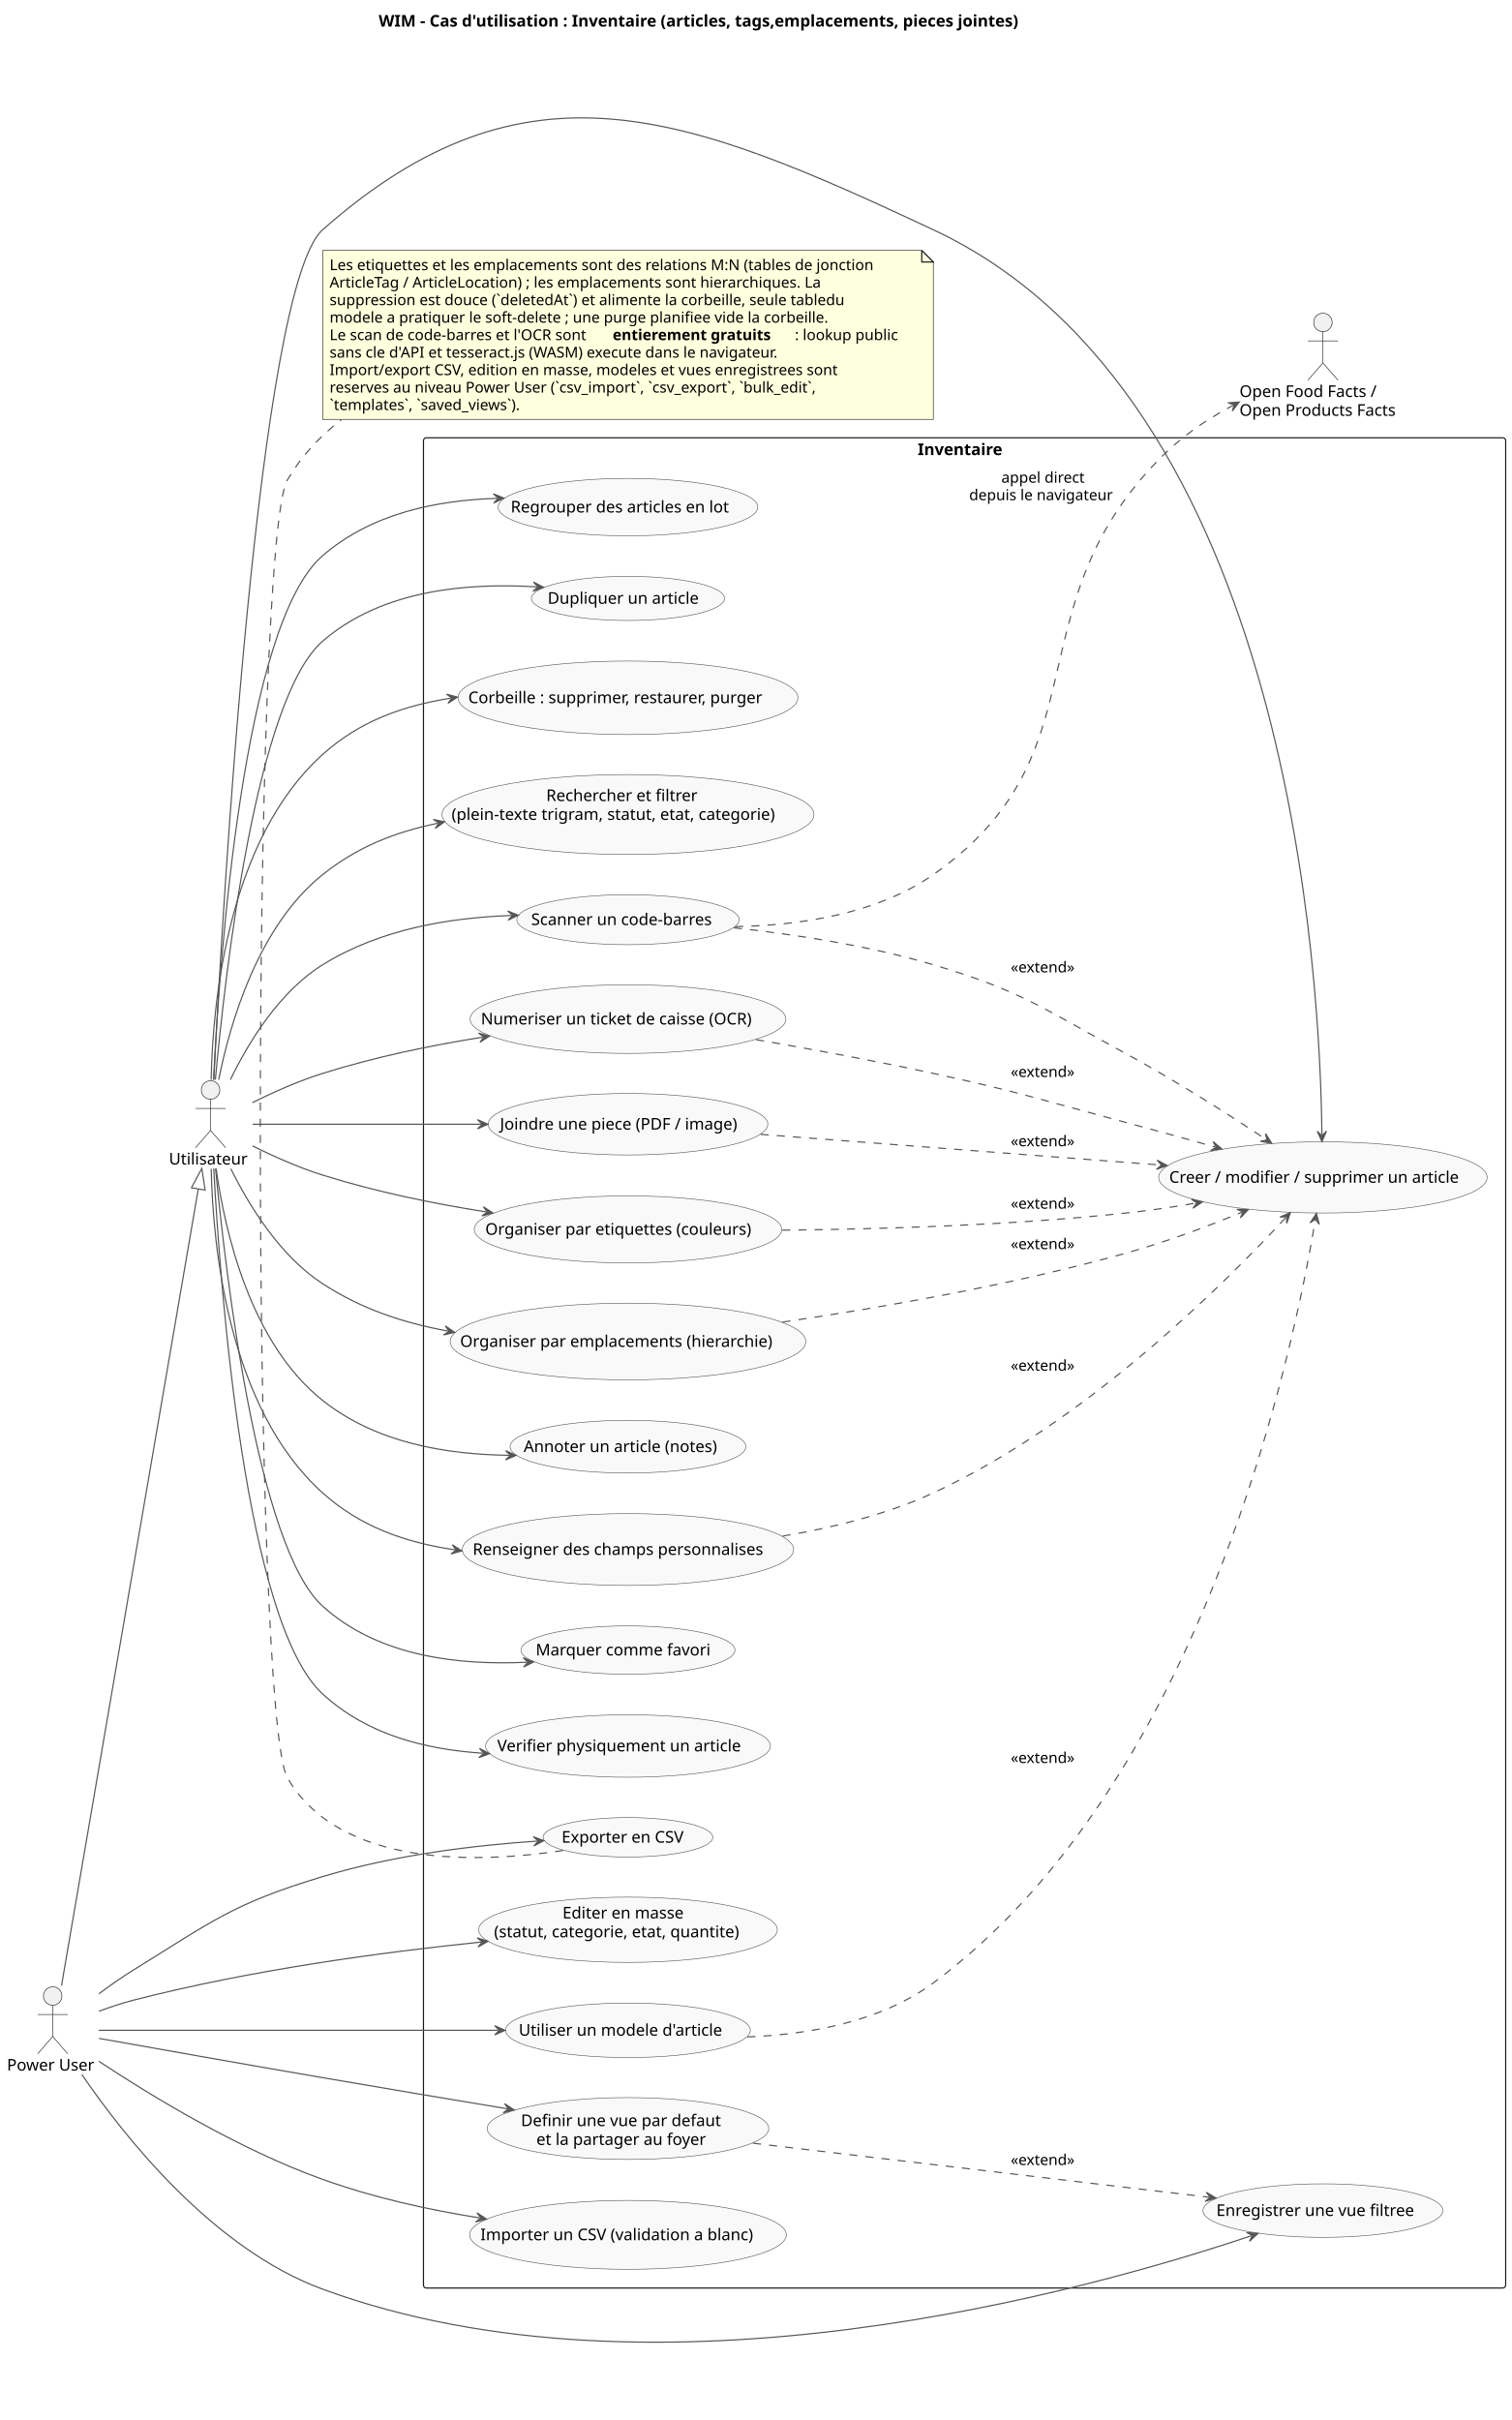
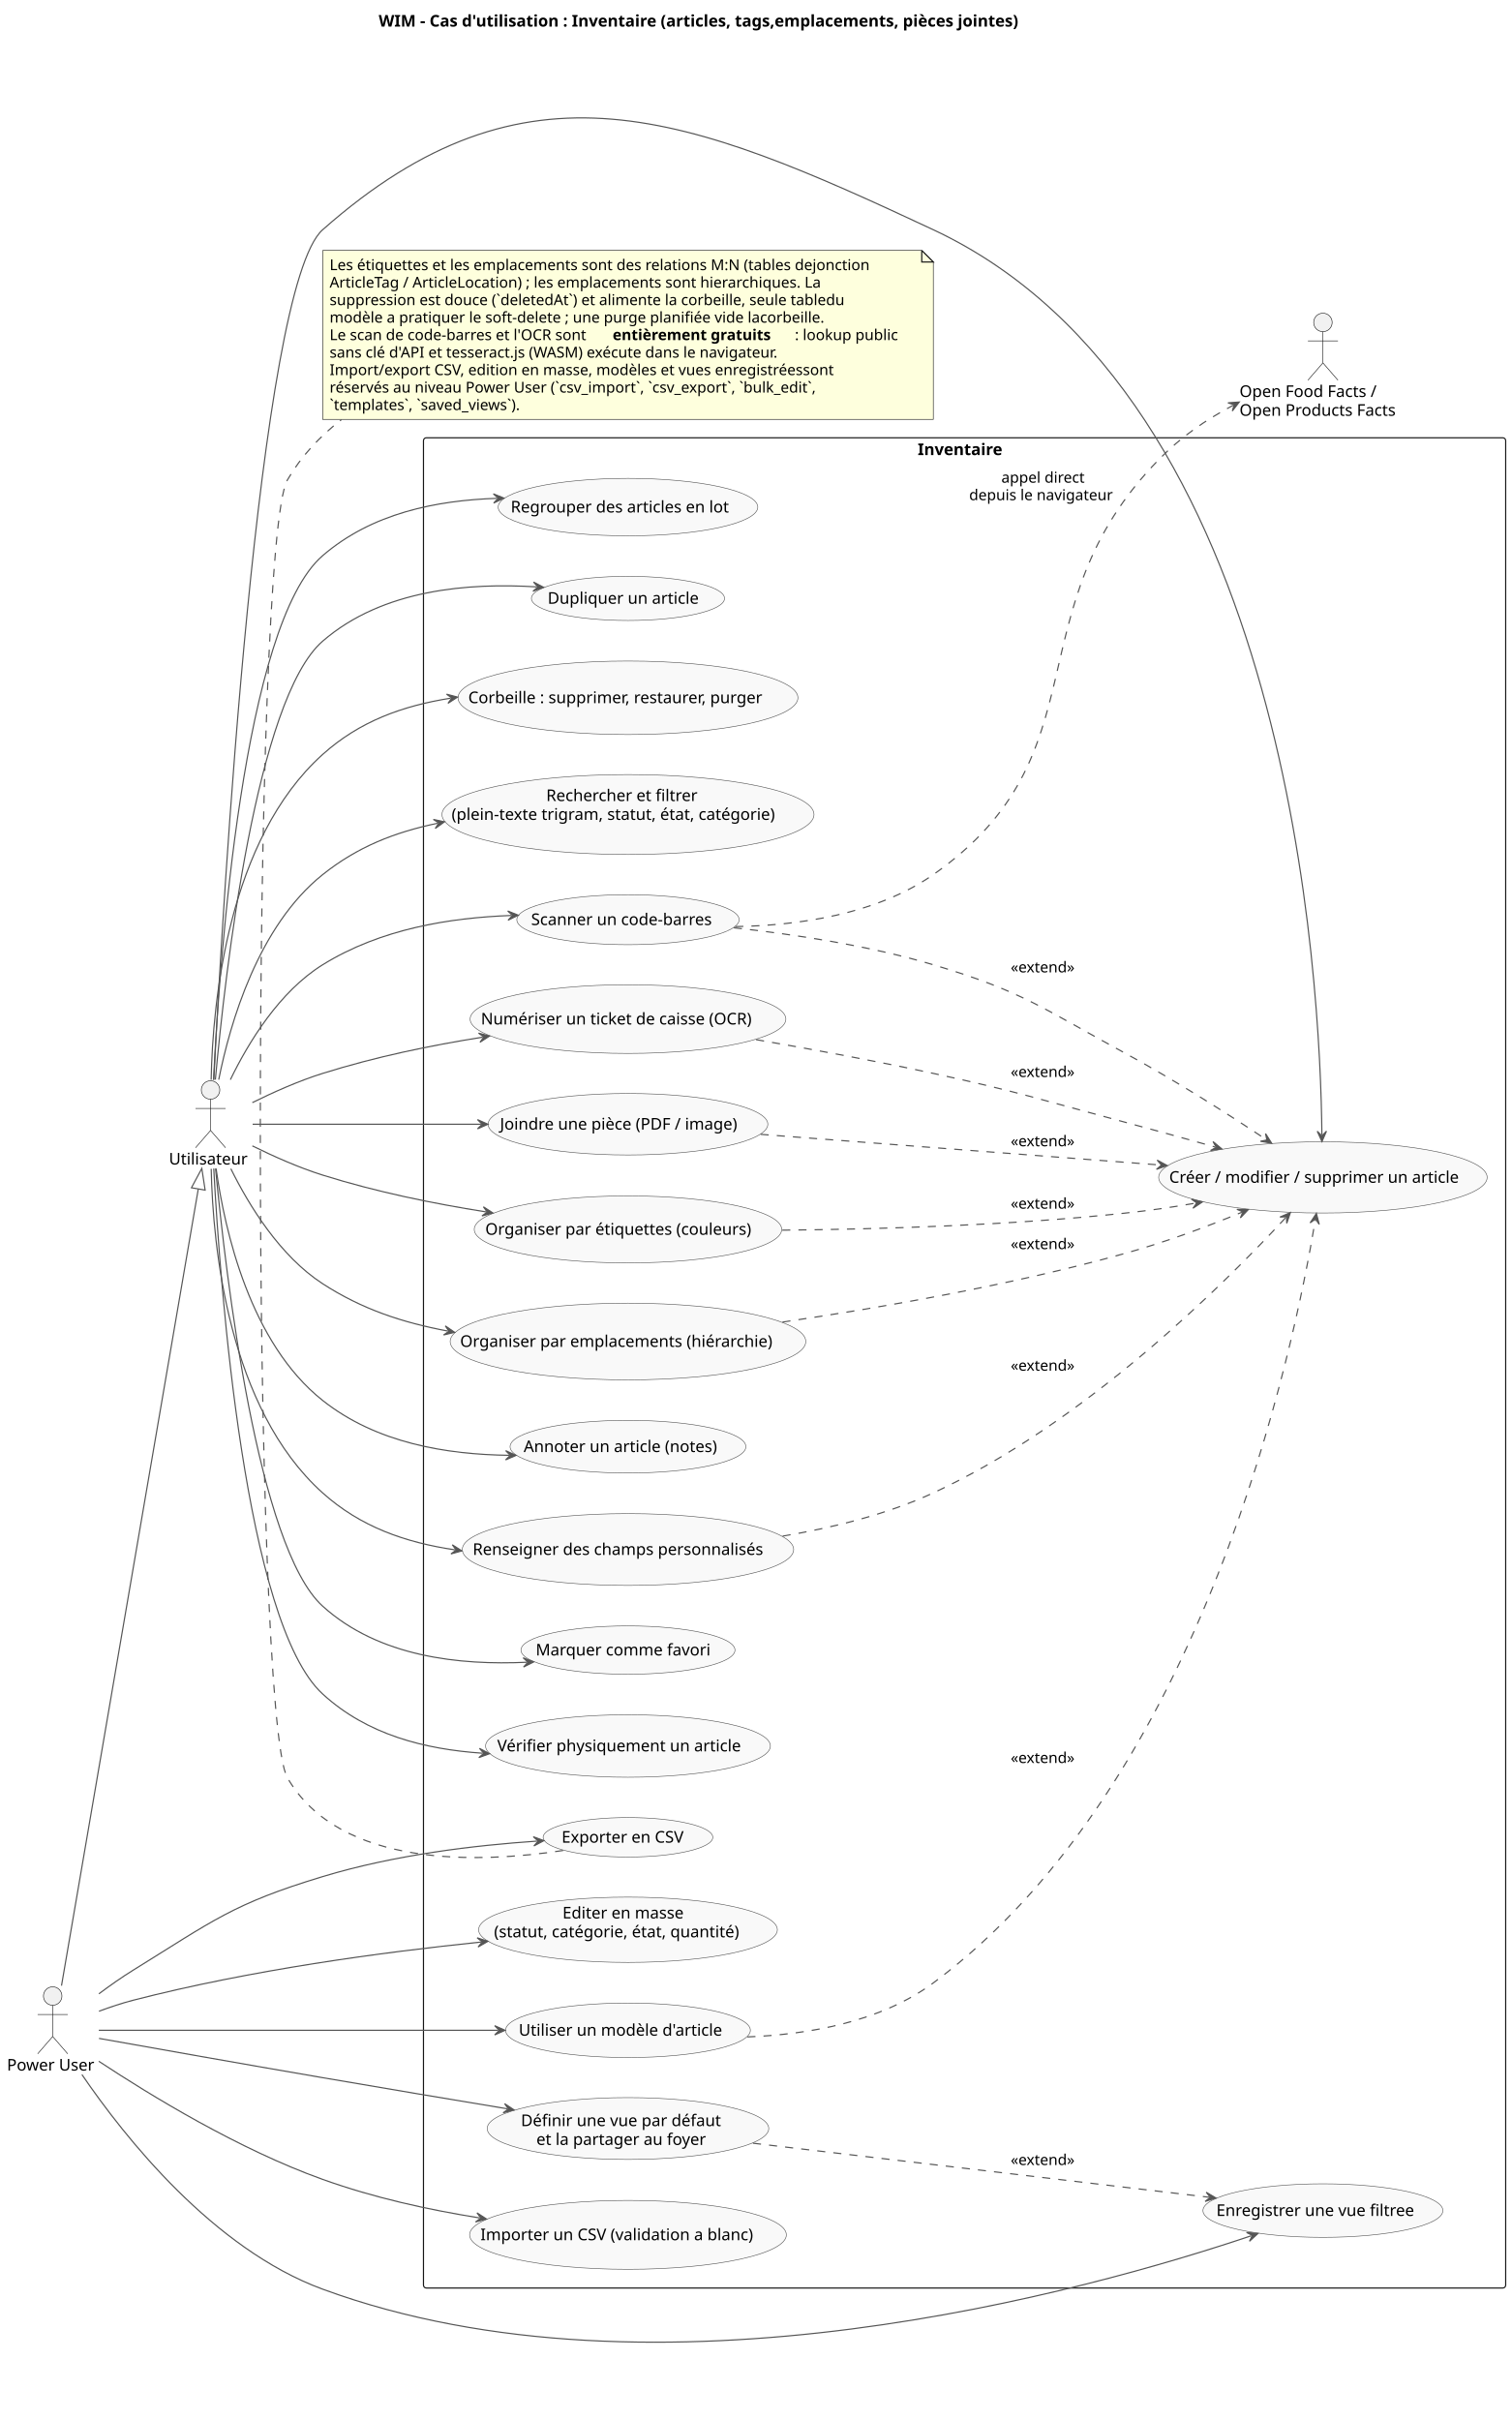
<svg xmlns="http://www.w3.org/2000/svg" contentStyleType="text/css" data-diagram-type="DESCRIPTION" height="2094px" preserveAspectRatio="none" style="width:1308px;height:2094px;background:#FFFFFF;" version="1.1" viewBox="0 0 1308 2094" width="1308px" zoomAndPan="magnify">
  <defs />
  <g>
    <g class="title" data-source-line="1">
      <text fill="#000000" font-family="sans-serif" font-size="14" font-weight="bold" lengthAdjust="spacing" textLength="639.488" x="327.686" y="22.995">WIM - Cas d'utilisation : Inventaire (articles, tags,
- emplacements, pieces jointes)</text>
+ emplacements, pièces jointes)</text>
    </g>
    <g class="cluster" data-entity="Inventaire" data-source-line="15" data-uid="ent0005" id="cluster_Inventaire">
      <rect fill="none" height="1601" rx="2.5" ry="2.5" style="stroke:#181818;stroke-width:1;" width="936.43" x="366.43" y="378.797" />
      <text fill="#000000" font-family="sans-serif" font-size="14" font-weight="bold" lengthAdjust="spacing" textLength="81.102" x="794.094" y="393.792">Inventaire</text>
    </g>
    <g class="entity" data-entity="UC_Crud" data-source-line="16" data-uid="ent0006" id="entity_UC_Crud">
      <ellipse cx="1144.723" cy="1018.793" fill="#F9F9F9" rx="142.133" ry="30.827" style="stroke:#555555;stroke-width:0.5;" />
-       <text fill="#000000" font-family="sans-serif" font-size="14" lengthAdjust="spacing" textLength="266.068" x="1011.689" y="1023.442">Creer / modifier / supprimer un article</text>
+       <text fill="#000000" font-family="sans-serif" font-size="14" lengthAdjust="spacing" textLength="266.068" x="1011.689" y="1023.442">Créer / modifier / supprimer un article</text>
    </g>
    <g class="entity" data-entity="UC_Search" data-source-line="17" data-uid="ent0007" id="entity_UC_Search">
      <ellipse cx="543.394" cy="704.8" fill="#F9F9F9" rx="160.964" ry="34.593" style="stroke:#555555;stroke-width:0.5;" />
      <text fill="#000000" font-family="sans-serif" font-size="14" lengthAdjust="spacing" textLength="141.545" x="472.621" y="693.151">Rechercher et filtrer</text>
-       <text fill="#000000" font-family="sans-serif" font-size="14" lengthAdjust="spacing" textLength="305.238" x="390.775" y="709.448">(plein-texte trigram, statut, etat, categorie)</text>
+       <text fill="#000000" font-family="sans-serif" font-size="14" lengthAdjust="spacing" textLength="305.238" x="390.775" y="709.448">(plein-texte trigram, statut, état, catégorie)</text>
    </g>
    <g class="entity" data-entity="UC_Barcode" data-source-line="18" data-uid="ent0008" id="entity_UC_Barcode">
      <ellipse cx="543.39" cy="795.795" fill="#F9F9F9" rx="96.19" ry="21.638" style="stroke:#555555;stroke-width:0.5;" />
      <text fill="#000000" font-family="sans-serif" font-size="14" lengthAdjust="spacing" textLength="167.624" x="459.578" y="800.443">Scanner un code-barres</text>
    </g>
    <g class="entity" data-entity="UC_Ocr" data-source-line="19" data-uid="ent0009" id="entity_UC_Ocr">
      <ellipse cx="543.394" cy="881.8" fill="#F9F9F9" rx="136.614" ry="29.723" style="stroke:#555555;stroke-width:0.5;" />
-       <text fill="#000000" font-family="sans-serif" font-size="14" lengthAdjust="spacing" textLength="254.502" x="416.143" y="886.448">Numeriser un ticket de caisse (OCR)</text>
+       <text fill="#000000" font-family="sans-serif" font-size="14" lengthAdjust="spacing" textLength="254.502" x="416.143" y="886.448">Numériser un ticket de caisse (OCR)</text>
    </g>
    <g class="entity" data-entity="UC_Attach" data-source-line="20" data-uid="ent0010" id="entity_UC_Attach">
      <ellipse cx="543.388" cy="972.792" fill="#F9F9F9" rx="121.028" ry="26.606" style="stroke:#555555;stroke-width:0.5;" />
-       <text fill="#000000" font-family="sans-serif" font-size="14" lengthAdjust="spacing" textLength="221.546" x="432.615" y="977.441">Joindre une piece (PDF / image)</text>
+       <text fill="#000000" font-family="sans-serif" font-size="14" lengthAdjust="spacing" textLength="221.546" x="432.615" y="977.441">Joindre une pièce (PDF / image)</text>
    </g>
    <g class="entity" data-entity="UC_Tags" data-source-line="21" data-uid="ent0011" id="entity_UC_Tags">
      <ellipse cx="543.385" cy="1063.794" fill="#F9F9F9" rx="133.035" ry="29.007" style="stroke:#555555;stroke-width:0.5;" />
-       <text fill="#000000" font-family="sans-serif" font-size="14" lengthAdjust="spacing" textLength="246.976" x="419.897" y="1068.442">Organiser par etiquettes (couleurs)</text>
+       <text fill="#000000" font-family="sans-serif" font-size="14" lengthAdjust="spacing" textLength="246.976" x="419.897" y="1068.442">Organiser par étiquettes (couleurs)</text>
    </g>
    <g class="entity" data-entity="UC_Locations" data-source-line="22" data-uid="ent0012" id="entity_UC_Locations">
      <ellipse cx="543.389" cy="1160.801" fill="#F9F9F9" rx="153.869" ry="33.174" style="stroke:#555555;stroke-width:0.5;" />
-       <text fill="#000000" font-family="sans-serif" font-size="14" lengthAdjust="spacing" textLength="290.527" x="398.125" y="1165.449">Organiser par emplacements (hierarchie)</text>
+       <text fill="#000000" font-family="sans-serif" font-size="14" lengthAdjust="spacing" textLength="290.527" x="398.125" y="1165.449">Organiser par emplacements (hiérarchie)</text>
    </g>
    <g class="entity" data-entity="UC_Notes" data-source-line="23" data-uid="ent0013" id="entity_UC_Notes">
      <ellipse cx="543.388" cy="1251.792" fill="#F9F9F9" rx="102.028" ry="22.805" style="stroke:#555555;stroke-width:0.5;" />
      <text fill="#000000" font-family="sans-serif" font-size="14" lengthAdjust="spacing" textLength="180.517" x="453.129" y="1256.441">Annoter un article (notes)</text>
    </g>
    <g class="entity" data-entity="UC_Custom" data-source-line="24" data-uid="ent0014" id="entity_UC_Custom">
      <ellipse cx="543.389" cy="1340.793" fill="#F9F9F9" rx="143.379" ry="31.076" style="stroke:#555555;stroke-width:0.5;" />
-       <text fill="#000000" font-family="sans-serif" font-size="14" lengthAdjust="spacing" textLength="268.673" x="409.052" y="1345.441">Renseigner des champs personnalises</text>
+       <text fill="#000000" font-family="sans-serif" font-size="14" lengthAdjust="spacing" textLength="268.673" x="409.052" y="1345.441">Renseigner des champs personnalisés</text>
    </g>
    <g class="entity" data-entity="UC_Fav" data-source-line="25" data-uid="ent0015" id="entity_UC_Fav">
      <ellipse cx="543.388" cy="1427.796" fill="#F9F9F9" rx="92.598" ry="20.92" style="stroke:#555555;stroke-width:0.5;" />
      <text fill="#000000" font-family="sans-serif" font-size="14" lengthAdjust="spacing" textLength="159.599" x="463.589" y="1432.445">Marquer comme favori</text>
    </g>
    <g class="entity" data-entity="UC_Verify" data-source-line="26" data-uid="ent0016" id="entity_UC_Verify">
      <ellipse cx="543.388" cy="1510.794" fill="#F9F9F9" rx="123.238" ry="27.047" style="stroke:#555555;stroke-width:0.5;" />
-       <text fill="#000000" font-family="sans-serif" font-size="14" lengthAdjust="spacing" textLength="226.249" x="430.263" y="1515.443">Verifier physiquement un article</text>
+       <text fill="#000000" font-family="sans-serif" font-size="14" lengthAdjust="spacing" textLength="226.249" x="430.263" y="1515.443">Vérifier physiquement un article</text>
    </g>
    <g class="entity" data-entity="UC_Bundle" data-source-line="27" data-uid="ent0017" id="entity_UC_Bundle">
      <ellipse cx="543.39" cy="438.793" fill="#F9F9F9" rx="112.331" ry="24.866" style="stroke:#555555;stroke-width:0.5;" />
      <text fill="#000000" font-family="sans-serif" font-size="14" lengthAdjust="spacing" textLength="202.911" x="441.935" y="443.441">Regrouper des articles en lot</text>
    </g>
    <g class="entity" data-entity="UC_Duplicate" data-source-line="28" data-uid="ent0018" id="entity_UC_Duplicate">
      <ellipse cx="543.385" cy="517.8" fill="#F9F9F9" rx="83.565" ry="19.113" style="stroke:#555555;stroke-width:0.5;" />
      <text fill="#000000" font-family="sans-serif" font-size="14" lengthAdjust="spacing" textLength="139.009" x="473.881" y="522.448">Dupliquer un article</text>
    </g>
    <g class="entity" data-entity="UC_Trash" data-source-line="29" data-uid="ent0019" id="entity_UC_Trash">
      <ellipse cx="543.386" cy="603.792" fill="#F9F9F9" rx="147.076" ry="31.815" style="stroke:#555555;stroke-width:0.5;" />
      <text fill="#000000" font-family="sans-serif" font-size="14" lengthAdjust="spacing" textLength="276.391" x="405.191" y="608.441">Corbeille : supprimer, restaurer, purger</text>
    </g>
    <g class="entity" data-entity="UC_Bulk" data-source-line="30" data-uid="ent0020" id="entity_UC_Bulk">
      <ellipse cx="543.389" cy="1669.801" fill="#F9F9F9" rx="129.269" ry="28.254" style="stroke:#555555;stroke-width:0.5;" />
      <text fill="#000000" font-family="sans-serif" font-size="14" lengthAdjust="spacing" textLength="113.285" x="486.746" y="1660.027">Editer en masse</text>
-       <text fill="#000000" font-family="sans-serif" font-size="14" lengthAdjust="spacing" textLength="231.793" x="427.492" y="1676.324">(statut, categorie, etat, quantite)</text>
+       <text fill="#000000" font-family="sans-serif" font-size="14" lengthAdjust="spacing" textLength="231.793" x="427.492" y="1676.324">(statut, catégorie, état, quantité)</text>
    </g>
    <g class="entity" data-entity="UC_Template" data-source-line="31" data-uid="ent0021" id="entity_UC_Template">
      <ellipse cx="543.388" cy="1756.801" fill="#F9F9F9" rx="105.918" ry="23.584" style="stroke:#555555;stroke-width:0.5;" />
-       <text fill="#000000" font-family="sans-serif" font-size="14" lengthAdjust="spacing" textLength="189.02" x="448.878" y="1761.449">Utiliser un modele d'article</text>
+       <text fill="#000000" font-family="sans-serif" font-size="14" lengthAdjust="spacing" textLength="189.02" x="448.878" y="1761.449">Utiliser un modèle d'article</text>
    </g>
    <g class="entity" data-entity="UC_Views" data-source-line="32" data-uid="ent0022" id="entity_UC_Views">
      <ellipse cx="1144.716" cy="1912.8" fill="#F9F9F9" rx="103.816" ry="23.163" style="stroke:#555555;stroke-width:0.5;" />
      <text fill="#000000" font-family="sans-serif" font-size="14" lengthAdjust="spacing" textLength="184.434" x="1052.499" y="1917.448">Enregistrer une vue filtree</text>
    </g>
    <g class="entity" data-entity="UC_ViewShare" data-source-line="33" data-uid="ent0023" id="entity_UC_ViewShare">
      <ellipse cx="543.389" cy="1841.793" fill="#F9F9F9" rx="121.829" ry="26.766" style="stroke:#555555;stroke-width:0.5;" />
-       <text fill="#000000" font-family="sans-serif" font-size="14" lengthAdjust="spacing" textLength="185.254" x="450.762" y="1839.703">Definir une vue par defaut</text>
+       <text fill="#000000" font-family="sans-serif" font-size="14" lengthAdjust="spacing" textLength="185.254" x="450.762" y="1839.703">Définir une vue par défaut</text>
      <text fill="#000000" font-family="sans-serif" font-size="14" lengthAdjust="spacing" textLength="158.519" x="464.13" y="1855.999">et la partager au foyer</text>
    </g>
    <g class="entity" data-entity="UC_Import" data-source-line="34" data-uid="ent0024" id="entity_UC_Import">
      <ellipse cx="543.394" cy="1933.798" fill="#F9F9F9" rx="137.054" ry="29.811" style="stroke:#555555;stroke-width:0.5;" />
      <text fill="#000000" font-family="sans-serif" font-size="14" lengthAdjust="spacing" textLength="255.425" x="415.681" y="1938.446">Importer un CSV (validation a blanc)</text>
    </g>
    <g class="entity" data-entity="UC_Export" data-source-line="35" data-uid="ent0025" id="entity_UC_Export">
      <ellipse cx="543.389" cy="1589.797" fill="#F9F9F9" rx="73.399" ry="17.08" style="stroke:#555555;stroke-width:0.5;" />
      <text fill="#000000" font-family="sans-serif" font-size="14" lengthAdjust="spacing" textLength="114.823" x="485.977" y="1594.445">Exporter en CSV</text>
    </g>
    <g class="entity" data-entity="User" data-source-line="11" data-uid="ent0002" id="entity_User">
      <ellipse cx="182.195" cy="943.147" fill="#F1F1F1" rx="8" ry="8" style="stroke:#181818;stroke-width:0.5;" />
      <path d="M182.195,951.147 L182.195,978.147 M169.195,959.147 L195.195,959.147 M182.195,978.147 L169.195,993.147 M182.195,978.147 L195.195,993.147" fill="none" style="stroke:#181818;stroke-width:0.5;" />
      <text fill="#000000" font-family="sans-serif" font-size="14" lengthAdjust="spacing" textLength="72.01" x="146.19" y="1007.642">Utilisateur</text>
    </g>
    <g class="entity" data-entity="PowerUser" data-source-line="12" data-uid="ent0003" id="entity_PowerUser">
      <ellipse cx="45.594" cy="1727.147" fill="#F1F1F1" rx="8" ry="8" style="stroke:#181818;stroke-width:0.5;" />
      <path d="M45.594,1735.147 L45.594,1762.147 M32.594,1743.147 L58.594,1743.147 M45.594,1762.147 L32.594,1777.147 M45.594,1762.147 L58.594,1777.147" fill="none" style="stroke:#181818;stroke-width:0.5;" />
      <text fill="#000000" font-family="sans-serif" font-size="14" lengthAdjust="spacing" textLength="79.188" x="6" y="1791.642">Power User</text>
    </g>
    <g class="entity" data-entity="OFF" data-source-line="13" data-uid="ent0004" id="entity_OFF">
      <ellipse cx="1144.725" cy="278.997" fill="#F1F1F1" rx="8" ry="8" style="stroke:#181818;stroke-width:0.5;" />
      <path d="M1144.725,286.997 L1144.725,313.997 M1131.725,294.997 L1157.725,294.997 M1144.725,313.997 L1131.725,328.997 M1144.725,313.997 L1157.725,328.997" fill="none" style="stroke:#181818;stroke-width:0.5;" />
      <text fill="#000000" font-family="sans-serif" font-size="14" lengthAdjust="spacing" textLength="126.643" x="1072.52" y="343.492">Open Food Facts /</text>
      <text fill="#000000" font-family="sans-serif" font-size="14" lengthAdjust="spacing" textLength="144.409" x="1072.52" y="359.789">Open Products Facts</text>
    </g>
    <g class="entity" data-entity="GMN56" data-source-line="74" data-uid="ent0057" id="entity_GMN56">
      <path d="M279.2,216.697 L279.2,362.892 L807.594,362.892 L807.594,226.697 L797.594,216.697 L279.2,216.697" fill="#FEFFDD" style="stroke:#181818;stroke-width:0.5;" />
      <path d="M797.594,216.697 L797.594,226.697 L807.594,226.697 L797.594,216.697" fill="#FEFFDD" style="stroke:#181818;stroke-width:1;" />
-       <text fill="#000000" font-family="sans-serif" font-size="13" lengthAdjust="spacing" textLength="507.394" x="285.2" y="233.764">Les etiquettes et les emplacements sont des relations M:N (tables de jonction</text>
+       <text fill="#000000" font-family="sans-serif" font-size="13" lengthAdjust="spacing" textLength="507.394" x="285.2" y="233.764">Les étiquettes et les emplacements sont des relations M:N (tables de
+ jonction</text>
      <text fill="#000000" font-family="sans-serif" font-size="13" lengthAdjust="spacing" textLength="460.63" x="285.2" y="248.897">ArticleTag / ArticleLocation) ; les emplacements sont hierarchiques. La</text>
      <text fill="#000000" font-family="sans-serif" font-size="13" lengthAdjust="spacing" textLength="490.89" x="285.2" y="264.029">suppression est douce (`deletedAt`) et alimente la corbeille, seule table
du</text>
-       <text fill="#000000" font-family="sans-serif" font-size="13" lengthAdjust="spacing" textLength="465.264" x="285.2" y="279.162">modele a pratiquer le soft-delete ; une purge planifiee vide la corbeille.</text>
+       <text fill="#000000" font-family="sans-serif" font-size="13" lengthAdjust="spacing" textLength="465.264" x="285.2" y="279.162">modèle a pratiquer le soft-delete ; une purge planifiée vide la
+ corbeille.</text>
      <text fill="#000000" font-family="sans-serif" font-size="13" lengthAdjust="spacing" textLength="240.817" x="285.2" y="294.295">Le scan de code-barres et l'OCR sont</text>
-       <text fill="#000000" font-family="sans-serif" font-size="13" font-weight="bold" lengthAdjust="spacing" textLength="153.512" x="530.15" y="294.295">entierement gratuits</text>
+       <text fill="#000000" font-family="sans-serif" font-size="13" font-weight="bold" lengthAdjust="spacing" textLength="153.512" x="530.15" y="294.295">entièrement gratuits</text>
      <text fill="#000000" font-family="sans-serif" font-size="13" lengthAdjust="spacing" textLength="95.297" x="687.794" y="294.295">: lookup public</text>
-       <text fill="#000000" font-family="sans-serif" font-size="13" lengthAdjust="spacing" textLength="426.81" x="285.2" y="309.428">sans cle d'API et tesseract.js (WASM) execute dans le navigateur.</text>
-       <text fill="#000000" font-family="sans-serif" font-size="13" lengthAdjust="spacing" textLength="473.256" x="285.2" y="324.561">Import/export CSV, edition en masse, modeles et vues enregistrees sont</text>
-       <text fill="#000000" font-family="sans-serif" font-size="13" lengthAdjust="spacing" textLength="471.25" x="285.2" y="339.693">reserves au niveau Power User (`csv_import`, `csv_export`, `bulk_edit`,</text>
+       <text fill="#000000" font-family="sans-serif" font-size="13" lengthAdjust="spacing" textLength="426.81" x="285.2" y="309.428">sans clé d'API et tesseract.js (WASM) exécute dans le navigateur.</text>
+       <text fill="#000000" font-family="sans-serif" font-size="13" lengthAdjust="spacing" textLength="473.256" x="285.2" y="324.561">Import/export CSV, edition en masse, modèles et vues enregistrées
+ sont</text>
+       <text fill="#000000" font-family="sans-serif" font-size="13" lengthAdjust="spacing" textLength="471.25" x="285.2" y="339.693">réservés au niveau Power User (`csv_import`, `csv_export`, `bulk_edit`,</text>
      <text fill="#000000" font-family="sans-serif" font-size="13" lengthAdjust="spacing" textLength="190.817" x="285.2" y="354.826">`templates`, `saved_views`).</text>
    </g>
    <g class="link" data-entity-1="User" data-entity-2="UC_Crud" data-source-line="38" data-uid="lnk26" id="link_User_UC_Crud">
      <path d="M185.03,934.367 C192.56,784.897 223.36,248.137 279.2,198.797 C455.18,43.297 594.92,99.187 807.59,198.797 C1117.6,343.997 1142.583,850.227 1143.833,981.807" fill="none" id="User-to-UC_Crud" style="stroke:#555555;stroke-width:1;" />
      <polygon fill="#555555" points="1143.89,987.807,1147.804,978.769,1143.842,982.807,1139.805,978.845,1143.89,987.807" style="stroke:#555555;stroke-width:1;" />
    </g>
    <g class="link" data-entity-1="User" data-entity-2="UC_Search" data-source-line="39" data-uid="lnk27" id="link_User_UC_Search">
      <path d="M189.26,934.217 C199.1,885.127 223.4,801.347 279.2,756.797 C309.13,732.887 341.127,720.206 378.747,712.336" fill="none" id="User-to-UC_Search" style="stroke:#555555;stroke-width:1;" />
      <polygon fill="#555555" points="384.62,711.107,374.992,709.034,379.726,712.131,376.63,716.865,384.62,711.107" style="stroke:#555555;stroke-width:1;" />
    </g>
    <g class="link" data-entity-1="User" data-entity-2="UC_Barcode" data-source-line="40" data-uid="lnk28" id="link_User_UC_Barcode">
      <path d="M199.34,934.237 C214.89,902.147 241.62,858.097 279.2,834.797 C329.45,803.637 389.254,794.108 442.484,792.148" fill="none" id="User-to-UC_Barcode" style="stroke:#555555;stroke-width:1;" />
      <polygon fill="#555555" points="448.48,791.927,439.339,788.261,443.483,792.111,439.633,796.255,448.48,791.927" style="stroke:#555555;stroke-width:1;" />
    </g>
    <g class="link" data-entity-1="User" data-entity-2="UC_Ocr" data-source-line="41" data-uid="lnk29" id="link_User_UC_Ocr">
      <path d="M218.36,954.077 C236.17,945.277 258.37,935.307 279.2,928.797 C325.49,914.307 371.926,904.767 417.676,897.427" fill="none" id="User-to-UC_Ocr" style="stroke:#555555;stroke-width:1;" />
      <polygon fill="#555555" points="423.6,896.477,414.08,893.953,418.663,897.269,415.347,901.852,423.6,896.477" style="stroke:#555555;stroke-width:1;" />
    </g>
    <g class="link" data-entity-1="User" data-entity-2="UC_Attach" data-source-line="42" data-uid="lnk30" id="link_User_UC_Attach">
      <path d="M218.62,972.797 C265.61,972.797 344.93,972.797 416.19,972.797" fill="none" id="User-to-UC_Attach" style="stroke:#555555;stroke-width:1;" />
      <polygon fill="#555555" points="422.19,972.797,413.19,968.797,417.19,972.797,413.19,976.797,422.19,972.797" style="stroke:#555555;stroke-width:1;" />
    </g>
    <g class="link" data-entity-1="User" data-entity-2="UC_Tags" data-source-line="43" data-uid="lnk31" id="link_User_UC_Tags">
      <path d="M218.36,991.517 C236.17,1000.317 258.37,1010.277 279.2,1016.797 C326.49,1031.587 374.174,1041.277 420.624,1048.647" fill="none" id="User-to-UC_Tags" style="stroke:#555555;stroke-width:1;" />
      <polygon fill="#555555" points="426.55,1049.587,418.288,1044.226,421.612,1048.803,417.034,1052.127,426.55,1049.587" style="stroke:#555555;stroke-width:1;" />
    </g>
    <g class="link" data-entity-1="User" data-entity-2="UC_Locations" data-source-line="44" data-uid="lnk32" id="link_User_UC_Locations">
      <path d="M199.74,1011.297 C215.46,1043.117 242.22,1086.817 279.2,1110.797 C312.95,1132.687 348.052,1144.397 387.532,1151.757" fill="none" id="User-to-UC_Locations" style="stroke:#555555;stroke-width:1;" />
      <polygon fill="#555555" points="393.43,1152.857,385.315,1147.275,388.515,1151.94,383.849,1155.14,393.43,1152.857" style="stroke:#555555;stroke-width:1;" />
    </g>
    <g class="link" data-entity-1="User" data-entity-2="UC_Notes" data-source-line="45" data-uid="lnk33" id="link_User_UC_Notes">
      <path d="M186.99,1011.167 C194.51,1065.057 216.45,1162.107 279.2,1211.797 C325.85,1248.737 386.151,1258.557 440.531,1259.277" fill="none" id="User-to-UC_Notes" style="stroke:#555555;stroke-width:1;" />
      <polygon fill="#555555" points="446.53,1259.357,437.584,1255.238,441.53,1259.291,437.478,1263.237,446.53,1259.357" style="stroke:#555555;stroke-width:1;" />
    </g>
    <g class="link" data-entity-1="User" data-entity-2="UC_Custom" data-source-line="46" data-uid="lnk34" id="link_User_UC_Custom">
      <path d="M182.75,1011.377 C184.21,1078.977 197.62,1218.607 279.2,1291.797 C311.98,1321.207 350.615,1334.675 393.755,1341.085" fill="none" id="User-to-UC_Custom" style="stroke:#555555;stroke-width:1;" />
      <polygon fill="#555555" points="399.69,1341.967,391.376,1336.688,394.744,1341.232,390.2,1344.601,399.69,1341.967" style="stroke:#555555;stroke-width:1;" />
    </g>
    <g class="link" data-entity-1="User" data-entity-2="UC_Fav" data-source-line="47" data-uid="lnk35" id="link_User_UC_Fav">
      <path d="M186.51,1011.127 C195.41,1104.337 223.01,1338.947 279.2,1389.797 C327.98,1433.937 398.006,1440.994 455.836,1438.324" fill="none" id="User-to-UC_Fav" style="stroke:#555555;stroke-width:1;" />
      <polygon fill="#555555" points="461.83,1438.047,452.655,1434.466,456.835,1438.277,453.024,1442.458,461.83,1438.047" style="stroke:#555555;stroke-width:1;" />
    </g>
    <g class="link" data-entity-1="User" data-entity-2="UC_Verify" data-source-line="48" data-uid="lnk36" id="link_User_UC_Verify">
      <path d="M184.96,1011.077 C190.64,1115.987 212.17,1404.397 279.2,1465.797 C317.74,1501.097 367.394,1513.629 417.604,1517.049" fill="none" id="User-to-UC_Verify" style="stroke:#555555;stroke-width:1;" />
      <polygon fill="#555555" points="423.59,1517.457,414.883,1512.854,418.602,1517.117,414.339,1520.836,423.59,1517.457" style="stroke:#555555;stroke-width:1;" />
    </g>
    <g class="link" data-entity-1="User" data-entity-2="UC_Bundle" data-source-line="49" data-uid="lnk37" id="link_User_UC_Bundle">
      <path d="M184.78,934.387 C190.01,829.137 210.47,540.027 279.2,480.797 C321.78,444.097 377.233,432.968 430.053,431.198" fill="none" id="User-to-UC_Bundle" style="stroke:#555555;stroke-width:1;" />
      <polygon fill="#555555" points="436.05,430.997,426.921,427.3,431.053,431.164,427.189,435.296,436.05,430.997" style="stroke:#555555;stroke-width:1;" />
    </g>
    <g class="link" data-entity-1="User" data-entity-2="UC_Duplicate" data-source-line="50" data-uid="lnk38" id="link_User_UC_Duplicate">
      <path d="M186.36,934.217 C194.92,840.437 221.81,604.547 279.2,554.797 C331.23,509.687 406.071,504.227 464.421,507.827" fill="none" id="User-to-UC_Duplicate" style="stroke:#555555;stroke-width:1;" />
      <polygon fill="#555555" points="470.41,508.197,461.673,503.65,465.42,507.889,461.181,511.635,470.41,508.197" style="stroke:#555555;stroke-width:1;" />
    </g>
    <g class="link" data-entity-1="User" data-entity-2="UC_Trash" data-source-line="51" data-uid="lnk39" id="link_User_UC_Trash">
      <path d="M182.7,934.367 C184.07,866.657 197.31,726.327 279.2,652.797 C311.01,624.227 348.025,610.81 389.985,604.13" fill="none" id="User-to-UC_Trash" style="stroke:#555555;stroke-width:1;" />
      <polygon fill="#555555" points="395.91,603.187,386.393,600.652,390.972,603.973,387.651,608.552,395.91,603.187" style="stroke:#555555;stroke-width:1;" />
    </g>
    <g class="link" data-entity-1="PowerUser" data-entity-2="User" data-source-line="53" data-uid="lnk40" id="link_PowerUser_User">
      <path d="M53.22,1718.187 C76.13,1584.737 148.774,1161.627 171.584,1028.767" fill="none" id="PowerUser-to-User" style="stroke:#555555;stroke-width:1;" />
      <polygon fill="none" points="174.63,1011.027,165.671,1027.752,177.498,1029.783,174.63,1011.027" style="stroke:#555555;stroke-width:1;" />
    </g>
    <g class="link" data-entity-1="PowerUser" data-entity-2="UC_Bulk" data-source-line="54" data-uid="lnk41" id="link_PowerUser_UC_Bulk">
      <path d="M85.65,1740.297 C95.18,1736.737 105.44,1733.307 115.19,1730.797 C217.12,1704.547 329.882,1689.354 416.262,1680.424" fill="none" id="PowerUser-to-UC_Bulk" style="stroke:#555555;stroke-width:1;" />
      <polygon fill="#555555" points="422.23,1679.807,412.866,1676.754,417.257,1680.321,413.689,1684.711,422.23,1679.807" style="stroke:#555555;stroke-width:1;" />
    </g>
    <g class="link" data-entity-1="PowerUser" data-entity-2="UC_Template" data-source-line="55" data-uid="lnk42" id="link_PowerUser_UC_Template">
      <path d="M85.5,1756.797 C160.43,1756.797 321.08,1756.797 431.04,1756.797" fill="none" id="PowerUser-to-UC_Template" style="stroke:#555555;stroke-width:1;" />
      <polygon fill="#555555" points="437.04,1756.797,428.04,1752.797,432.04,1756.797,428.04,1760.797,437.04,1756.797" style="stroke:#555555;stroke-width:1;" />
    </g>
    <g class="link" data-entity-1="PowerUser" data-entity-2="UC_Views" data-source-line="56" data-uid="lnk43" id="link_PowerUser_UC_Views">
      <path d="M70.88,1795.097 C107.96,1849.387 184.47,1945.987 279.2,1980.797 C568.54,2087.107 942.393,1981.779 1082.753,1934.579" fill="none" id="PowerUser-to-UC_Views" style="stroke:#555555;stroke-width:1;" />
      <polygon fill="#555555" points="1088.44,1932.667,1078.634,1931.744,1083.701,1934.261,1081.184,1939.327,1088.44,1932.667" style="stroke:#555555;stroke-width:1;" />
    </g>
    <g class="link" data-entity-1="PowerUser" data-entity-2="UC_ViewShare" data-source-line="57" data-uid="lnk44" id="link_PowerUser_UC_ViewShare">
      <path d="M85.67,1763.797 C131.88,1772.037 211.1,1786.107 279.2,1797.797 C333.99,1807.207 389.321,1816.473 438.951,1824.723" fill="none" id="PowerUser-to-UC_ViewShare" style="stroke:#555555;stroke-width:1;" />
      <polygon fill="#555555" points="444.87,1825.707,436.648,1820.285,439.938,1824.887,435.336,1828.177,444.87,1825.707" style="stroke:#555555;stroke-width:1;" />
    </g>
    <g class="link" data-entity-1="PowerUser" data-entity-2="UC_Import" data-source-line="58" data-uid="lnk45" id="link_PowerUser_UC_Import">
      <path d="M85.46,1783.577 C130.18,1813.127 206.8,1859.907 279.2,1885.797 C324.25,1901.907 369.726,1911.863 415.076,1919.163" fill="none" id="PowerUser-to-UC_Import" style="stroke:#555555;stroke-width:1;" />
      <polygon fill="#555555" points="421,1920.117,412.75,1914.737,416.063,1919.322,411.479,1922.636,421,1920.117" style="stroke:#555555;stroke-width:1;" />
    </g>
    <g class="link" data-entity-1="PowerUser" data-entity-2="UC_Export" data-source-line="59" data-uid="lnk46" id="link_PowerUser_UC_Export">
      <path d="M85.58,1725.227 C95.03,1718.147 105.27,1710.927 115.19,1704.797 C184.34,1662.047 201.38,1647.327 279.2,1623.797 C342.26,1604.727 411.014,1596.767 464.704,1593.087" fill="none" id="PowerUser-to-UC_Export" style="stroke:#555555;stroke-width:1;" />
      <polygon fill="#555555" points="470.69,1592.677,461.438,1589.302,465.702,1593.019,461.985,1597.283,470.69,1592.677" style="stroke:#555555;stroke-width:1;" />
    </g>
    <g class="link" data-entity-1="UC_Barcode" data-entity-2="OFF" data-source-line="61" data-uid="lnk47" id="link_UC_Barcode_OFF">
      <path d="M636.21,801.777 C690.5,800.837 758.09,791.407 807.59,756.797 C956.4,652.757 875.71,527.687 1002.59,397.797 C1022.33,377.587 1042.901,363.64 1067.071,350.69" fill="none" id="UC_Barcode-to-OFF" style="stroke:#555555;stroke-width:1;stroke-dasharray:7,7;" />
      <polygon fill="#555555" points="1072.36,347.857,1062.538,348.582,1067.953,350.218,1066.316,355.633,1072.36,347.857" style="stroke:#555555;stroke-width:1;" />
      <text fill="#000000" font-family="sans-serif" font-size="13" lengthAdjust="spacing" textLength="77.664" x="866.463" y="417.664">appel direct</text>
      <text fill="#000000" font-family="sans-serif" font-size="13" lengthAdjust="spacing" textLength="133.409" x="838.59" y="432.797">depuis le navigateur</text>
    </g>
    <g class="link" data-entity-1="UC_Attach" data-entity-2="UC_Crud" data-source-line="64" data-uid="lnk48" id="link_UC_Attach_UC_Crud">
      <path d="M658.18,981.527 C758.33,989.217 898.278,999.958 1003.988,1008.068" fill="none" id="UC_Attach-to-UC_Crud" style="stroke:#555555;stroke-width:1;stroke-dasharray:7,7;" />
      <polygon fill="#555555" points="1009.97,1008.527,1001.302,1003.85,1004.985,1008.144,1000.69,1011.827,1009.97,1008.527" style="stroke:#555555;stroke-width:1;" />
      <text fill="#000000" font-family="sans-serif" font-size="13" lengthAdjust="spacing" textLength="61.185" x="874.59" y="991.864">«extend»</text>
    </g>
    <g class="link" data-entity-1="UC_Tags" data-entity-2="UC_Crud" data-source-line="65" data-uid="lnk49" id="link_UC_Tags_UC_Crud">
      <path d="M676.87,1064.457 C761.65,1063.647 873.85,1060.297 972.59,1049.797 C994.66,1047.447 1012.249,1044.925 1034.549,1041.045" fill="none" id="UC_Tags-to-UC_Crud" style="stroke:#555555;stroke-width:1;stroke-dasharray:7,7;" />
      <polygon fill="#555555" points="1040.46,1040.017,1030.908,1037.619,1035.534,1040.874,1032.279,1045.5,1040.46,1040.017" style="stroke:#555555;stroke-width:1;" />
      <text fill="#000000" font-family="sans-serif" font-size="13" lengthAdjust="spacing" textLength="61.185" x="874.59" y="1045.864">«extend»</text>
    </g>
    <g class="link" data-entity-1="UC_Locations" data-entity-2="UC_Crud" data-source-line="66" data-uid="lnk50" id="link_UC_Locations_UC_Crud">
      <path d="M677.05,1143.977 C762.38,1131.517 875.13,1111.967 972.59,1084.797 C1008.94,1074.667 1042.761,1062.048 1074.561,1048.978" fill="none" id="UC_Locations-to-UC_Crud" style="stroke:#555555;stroke-width:1;stroke-dasharray:7,7;" />
      <polygon fill="#555555" points="1080.11,1046.697,1070.265,1046.418,1075.485,1048.598,1073.306,1053.818,1080.11,1046.697" style="stroke:#555555;stroke-width:1;" />
      <text fill="#000000" font-family="sans-serif" font-size="13" lengthAdjust="spacing" textLength="61.185" x="874.59" y="1080.864">«extend»</text>
    </g>
    <g class="link" data-entity-1="UC_Custom" data-entity-2="UC_Crud" data-source-line="67" data-uid="lnk51" id="link_UC_Custom_UC_Crud">
      <path d="M677.19,1329.187 C720.2,1322.037 767.2,1310.477 807.59,1291.797 C939.29,1230.907 1059.386,1111.062 1112.526,1053.602" fill="none" id="UC_Custom-to-UC_Crud" style="stroke:#555555;stroke-width:1;stroke-dasharray:7,7;" />
      <polygon fill="#555555" points="1116.6,1049.197,1107.553,1053.089,1113.205,1052.868,1113.426,1058.52,1116.6,1049.197" style="stroke:#555555;stroke-width:1;" />
      <text fill="#000000" font-family="sans-serif" font-size="13" lengthAdjust="spacing" textLength="61.185" x="874.59" y="1186.034">«extend»</text>
    </g>
    <g class="link" data-entity-1="UC_Barcode" data-entity-2="UC_Crud" data-source-line="68" data-uid="lnk52" id="link_UC_Barcode_UC_Crud">
      <path d="M635.01,802.807 C686.41,808.367 751.48,818.087 807.59,834.797 C884.97,857.837 901.63,872.277 972.59,910.797 C1017.36,935.097 1061.327,963.19 1095.367,985.87" fill="none" id="UC_Barcode-to-UC_Crud" style="stroke:#555555;stroke-width:1;stroke-dasharray:7,7;" />
      <polygon fill="#555555" points="1100.36,989.197,1095.088,980.878,1096.199,986.424,1090.652,987.535,1100.36,989.197" style="stroke:#555555;stroke-width:1;" />
      <text fill="#000000" font-family="sans-serif" font-size="13" lengthAdjust="spacing" textLength="61.185" x="874.59" y="841.394">«extend»</text>
    </g>
    <g class="link" data-entity-1="UC_Ocr" data-entity-2="UC_Crud" data-source-line="69" data-uid="lnk53" id="link_UC_Ocr_UC_Crud">
      <path d="M654.23,899.577 C701.57,907.717 757.46,917.957 807.59,928.797 C881.55,944.787 899.49,951.247 972.59,970.797 C1000.16,978.167 1024.374,984.862 1051.434,992.472" fill="none" id="UC_Ocr-to-UC_Crud" style="stroke:#555555;stroke-width:1;stroke-dasharray:7,7;" />
      <polygon fill="#555555" points="1057.21,994.097,1049.629,987.81,1052.397,992.743,1047.463,995.511,1057.21,994.097" style="stroke:#555555;stroke-width:1;" />
      <text fill="#000000" font-family="sans-serif" font-size="13" lengthAdjust="spacing" textLength="61.185" x="874.59" y="931.904">«extend»</text>
    </g>
    <g class="link" data-entity-1="UC_Template" data-entity-2="UC_Crud" data-source-line="70" data-uid="lnk54" id="link_UC_Template_UC_Crud">
      <path d="M646.7,1762.527 C699.35,1760.457 761.9,1749.677 807.59,1715.797 C1042.04,1541.967 1119.66,1167.126 1138.09,1055.836" fill="none" id="UC_Template-to-UC_Crud" style="stroke:#555555;stroke-width:1;stroke-dasharray:7,7;" />
      <polygon fill="#555555" points="1139.07,1049.917,1133.653,1058.142,1138.253,1054.85,1141.546,1059.449,1139.07,1049.917" style="stroke:#555555;stroke-width:1;" />
      <text fill="#000000" font-family="sans-serif" font-size="13" lengthAdjust="spacing" textLength="61.185" x="874.59" y="1525.504">«extend»</text>
    </g>
    <g class="link" data-entity-1="UC_ViewShare" data-entity-2="UC_Views" data-source-line="71" data-uid="lnk55" id="link_UC_ViewShare_UC_Views">
      <path d="M651.54,1854.487 C765.68,1868.007 938.482,1888.481 1046.252,1901.251" fill="none" id="UC_ViewShare-to-UC_Views" style="stroke:#555555;stroke-width:1;stroke-dasharray:7,7;" />
      <polygon fill="#555555" points="1052.21,1901.957,1043.743,1896.926,1047.245,1901.369,1042.802,1904.87,1052.21,1901.957" style="stroke:#555555;stroke-width:1;" />
      <text fill="#000000" font-family="sans-serif" font-size="13" lengthAdjust="spacing" textLength="61.185" x="874.59" y="1873.364">«extend»</text>
    </g>
    <g class="link" data-entity-1="UC_Export" data-entity-2="GMN56" data-source-line="74" data-uid="lnk58" id="link_UC_Export_GMN56">
      <path d="M487.24,1601.217 C415.23,1612.137 294.25,1616.947 248.7,1538.297 C217.43,1484.307 217.43,469.287 248.7,415.297 C260.61,394.727 276.76,377.527 295.41,363.137" fill="none" id="UC_Export-GMN56" style="stroke:#555555;stroke-width:1;stroke-dasharray:7,7;" />
    </g>
  </g>
</svg>
